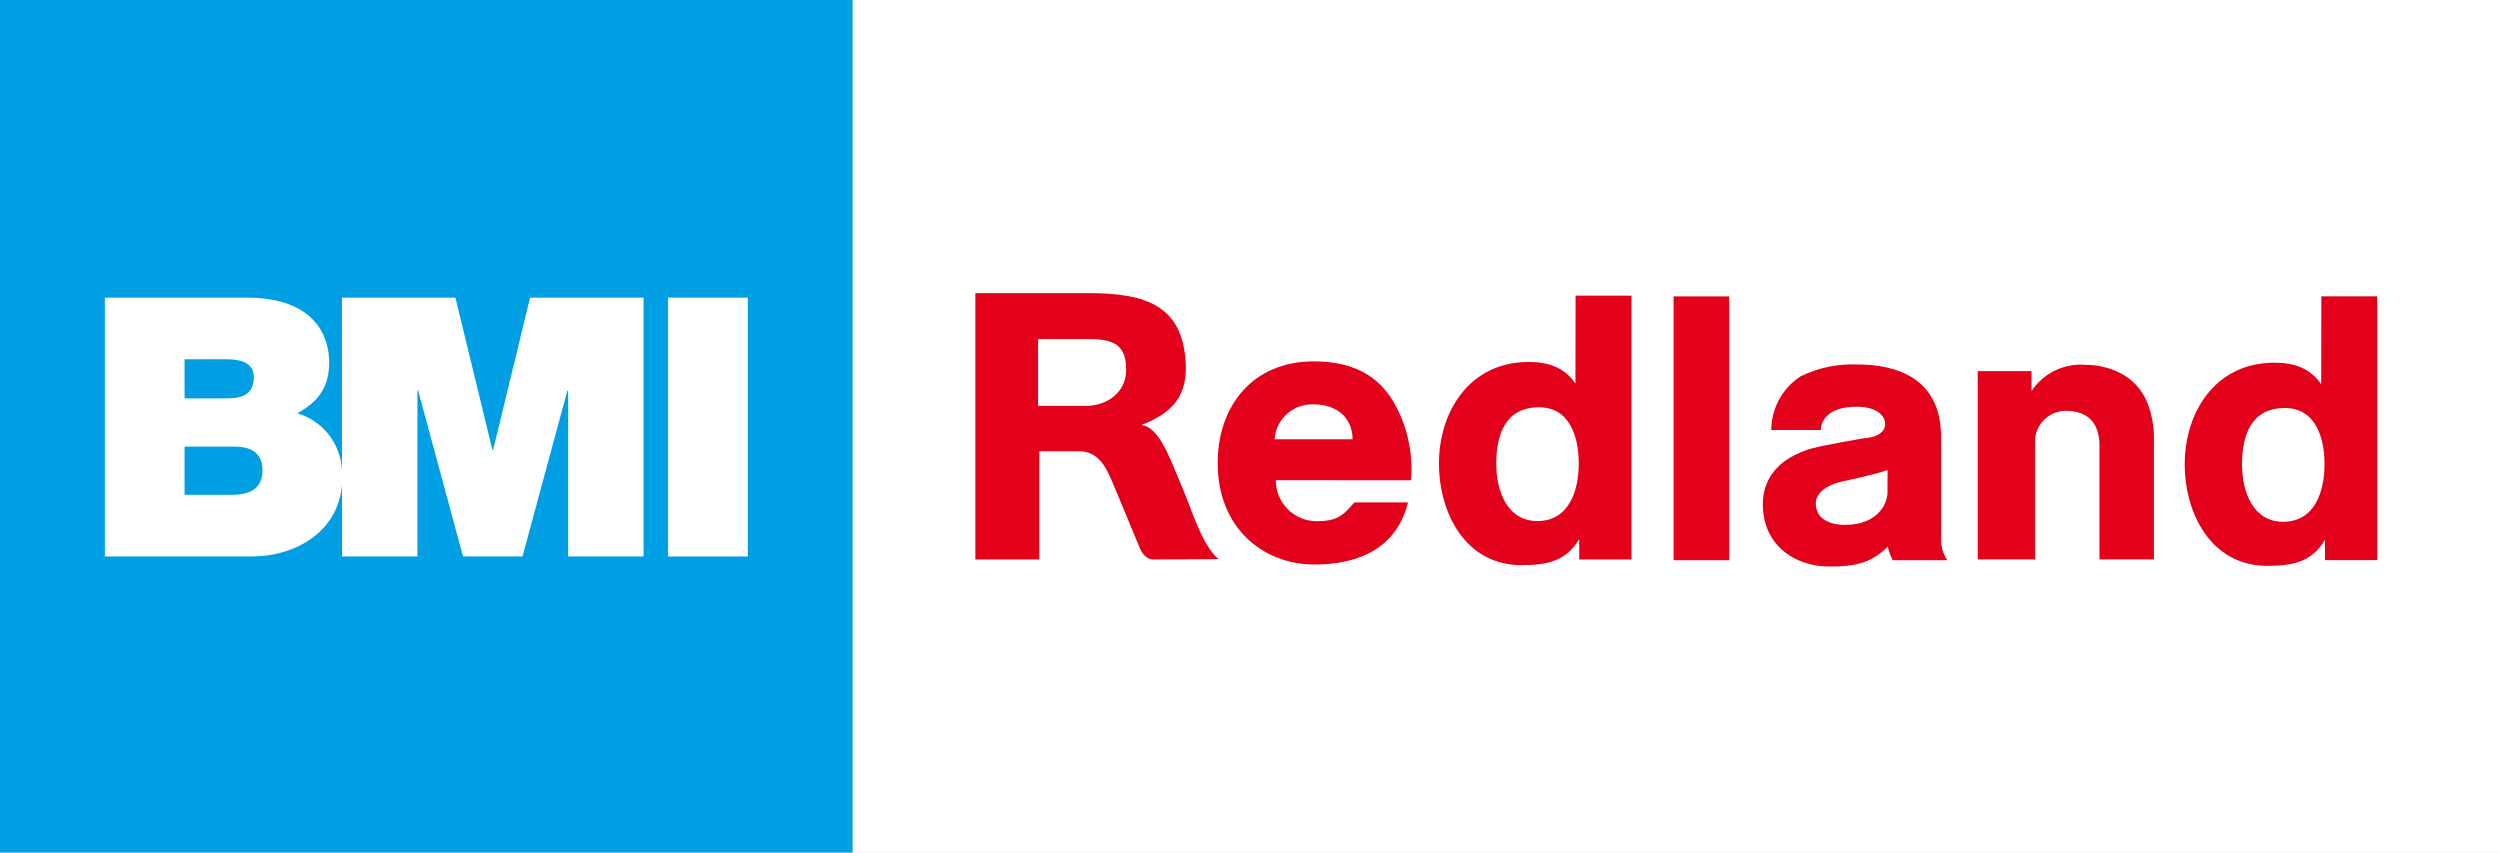
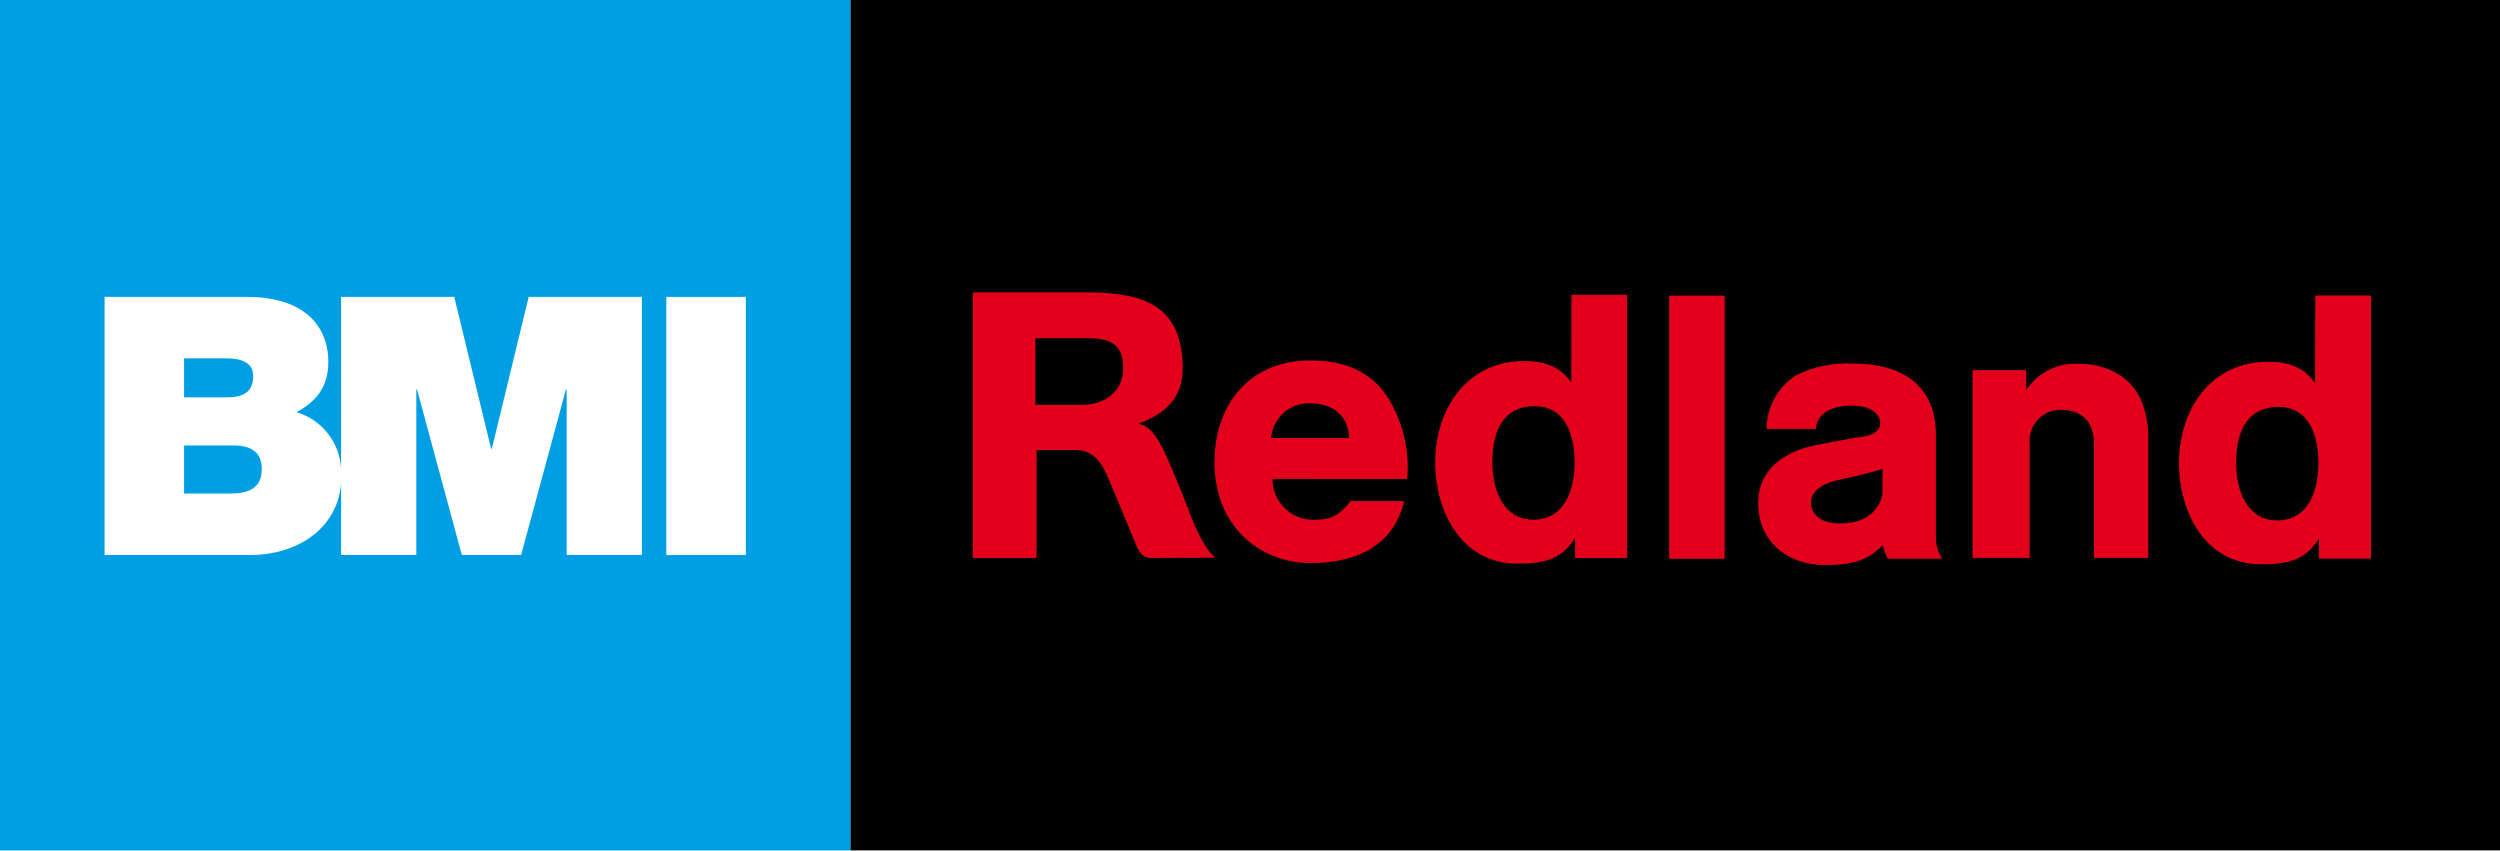
- <svg xmlns="http://www.w3.org/2000/svg" viewBox="0 0 293.229 100">
-   <rect id="bg_block" data-name="bg block" x="100" width="193.229" height="100" fill="#fff" />
+ <svg xmlns="http://www.w3.org/2000/svg" viewBox="0 0 294 100">
+   <rect id="whiteBox" x="100" width="194" height="100" />
  <g id="Redland">
-     <g>
-       <path d="M132.083,43.388c0,2.74-2.366,4.223-4.675,4.214h-5.65v-7.83h6c3.081-.008,4.329.835,4.329,3.616m6.975-.979c-.41-6.364-4.38-8.029-11.33-8.026H114.4V65.621h7.5V52.929h4.7c2.618.029,3.381,2.55,4.1,4.146l2.96,7.135s.483,1.411,1.626,1.411l7.65-.038c-1.855-1.45-3.217-5.895-4-7.758-1.8-4.281-2.925-7.673-5.05-7.983,3.65-1.405,5.437-3.406,5.18-7.433" fill="#e2001a" />
-       <path d="M238.279,45.729v.136a6.953,6.953,0,0,1,6.371-3.076c2.237,0,5.974.942,7.328,4.742a11.276,11.276,0,0,1,.662,3.439V65.616h-6.39V52.086c-.047-2.416-1.325-3.888-3.913-3.9a3.642,3.642,0,0,0-3.658,3.626q-.001.137.009.274v13.53h-6.717V43.533h6.308Z" fill="#e2001a" />
-       <path d="M149.645,56.325a4.786,4.786,0,0,0,4.766,4.806h.138c2.1-.019,2.925-.54,4.3-2.2h6.291c-1.26,5.227-5.613,7.313-11.063,7.28-5.976-.032-11.253-4.346-11.253-11.867,0-6.763,4.128-11.957,11.253-11.957,4.379,0,7.793,1.506,9.75,5.45a14.74,14.74,0,0,1,1.424,4.116,14.455,14.455,0,0,1,.228,4.377Zm9-4.806c0-2.463-1.786-4.093-4.587-4.093a4.429,4.429,0,0,0-4.57,4.093Z" fill="#e2001a" />
-       <path d="M185.227,63.23c-1.54,2.641-3.865,3.055-6.777,3.055-6.582,0-9.671-6.139-9.671-11.915,0-6.045,3.537-11.913,10.523-11.913,2.329,0,4.229.664,5.484,2.542l.017-10.323h6.552V65.619H185.23Zm-4.89-2.115c3.753-.018,4.837-3.653,4.837-6.745s-1.028-6.595-4.657-6.6c-3.917-.005-5.017,3.153-5.017,6.6s1.408,6.758,4.835,6.745" fill="#e2001a" />
+     <g fill="#e2001a">
+       <path d="M132.083,43.388c0,2.74-2.366,4.223-4.675,4.214h-5.65v-7.83h6c3.081-.008,4.329.835,4.329,3.616m6.975-.979c-.41-6.364-4.38-8.029-11.33-8.026H114.4V65.621h7.5V52.929h4.7c2.618.029,3.381,2.55,4.1,4.146l2.96,7.135s.483,1.411,1.626,1.411l7.65-.038c-1.855-1.45-3.217-5.895-4-7.758-1.8-4.281-2.925-7.673-5.05-7.983,3.65-1.405,5.437-3.406,5.18-7.433" />
+       <path d="M238.279,45.729v.136a6.953,6.953,0,0,1,6.371-3.076c2.237,0,5.974.942,7.328,4.742a11.276,11.276,0,0,1,.662,3.439V65.616h-6.39V52.086c-.047-2.416-1.325-3.888-3.913-3.9a3.642,3.642,0,0,0-3.658,3.626q-.001.137.009.274v13.53h-6.717V43.533h6.308Z" />
+       <path d="M149.645,56.325a4.786,4.786,0,0,0,4.766,4.806h.138c2.1-.019,2.925-.54,4.3-2.2h6.291c-1.26,5.227-5.613,7.313-11.063,7.28-5.976-.032-11.253-4.346-11.253-11.867,0-6.763,4.128-11.957,11.253-11.957,4.379,0,7.793,1.506,9.75,5.45a14.74,14.74,0,0,1,1.424,4.116,14.455,14.455,0,0,1,.228,4.377Zm9-4.806c0-2.463-1.786-4.093-4.587-4.093a4.429,4.429,0,0,0-4.57,4.093Z" />
+       <path d="M185.227,63.23c-1.54,2.641-3.865,3.055-6.777,3.055-6.582,0-9.671-6.139-9.671-11.915,0-6.045,3.537-11.913,10.523-11.913,2.329,0,4.229.664,5.484,2.542l.017-10.323h6.552V65.619H185.23Zm-4.89-2.115c3.753-.018,4.837-3.653,4.837-6.745s-1.028-6.595-4.657-6.6c-3.917-.005-5.017,3.153-5.017,6.6s1.408,6.758,4.835,6.745" />
+       <rect x="196.297" y="34.764" width="6.519" height="30.945" />
+       <path d="M272.7,63.311c-1.539,2.643-3.864,3.055-6.775,3.055-6.583,0-9.676-6.137-9.676-11.915,0-6.043,3.539-11.911,10.526-11.911,2.326,0,4.229.66,5.481,2.543l.02-10.326h6.553V65.7H272.7ZM267.81,61.2c3.756-.017,4.838-3.65,4.838-6.744s-1.029-6.594-4.657-6.6c-3.917,0-5.019,3.15-5.019,6.6s1.41,6.762,4.838,6.744" />
+       <path d="M221.385,57.8c0,1.27-1.174,3.777-4.958,3.758,0,0-3.45.183-3.45-2.523,0,0-.189-1.879,3.295-2.605,0,0,3.743-.79,5.121-1.3Zm.041,6.319a6.249,6.249,0,0,0,.579,1.59h6.4a4.314,4.314,0,0,1-.74-2.259V51.174c0-6.761-5.189-8.42-9.71-8.42a13.775,13.775,0,0,0-6.772,1.391,7.563,7.563,0,0,0-3.428,6.292h5.811c.009-1.026.817-2.731,4.181-2.735,2.376,0,3.364,1.058,3.364,2,0,0,.2,1.505-2.464,1.7,0,0-5.5.922-6.583,1.323-4.532,1.509-5.314,4.5-5.3,6.466.023,4.65,3.617,7.26,7.826,7.26,3.05,0,4.886-.412,6.835-2.338Z" />
    </g>
-     <rect x="196.297" y="34.764" width="6.519" height="30.945" fill="#e2001a" />
-     <path d="M272.7,63.311c-1.539,2.643-3.864,3.055-6.775,3.055-6.583,0-9.676-6.137-9.676-11.915,0-6.043,3.539-11.911,10.526-11.911,2.326,0,4.229.66,5.481,2.543l.02-10.326h6.553V65.7H272.7ZM267.81,61.2c3.756-.017,4.838-3.65,4.838-6.744s-1.029-6.594-4.657-6.6c-3.917,0-5.019,3.15-5.019,6.6s1.41,6.762,4.838,6.744" fill="#e2001a" />
-     <path d="M221.385,57.8c0,1.27-1.174,3.777-4.958,3.758,0,0-3.45.183-3.45-2.523,0,0-.189-1.879,3.295-2.605,0,0,3.743-.79,5.121-1.3Zm.041,6.319a6.249,6.249,0,0,0,.579,1.59h6.4a4.314,4.314,0,0,1-.74-2.259V51.174c0-6.761-5.189-8.42-9.71-8.42a13.775,13.775,0,0,0-6.772,1.391,7.563,7.563,0,0,0-3.428,6.292h5.811c.009-1.026.817-2.731,4.181-2.735,2.376,0,3.364,1.058,3.364,2,0,0,.2,1.505-2.464,1.7,0,0-5.5.922-6.583,1.323-4.532,1.509-5.314,4.5-5.3,6.466.023,4.65,3.617,7.26,7.826,7.26,3.05,0,4.886-.412,6.835-2.338Z" fill="#e2001a" />
  </g>
-   <g id="BMI">
+   <g id="BMI_Block">
    <rect width="100" height="100" fill="#009fe3" />
-     <g>
-       <path d="M62.176,34.911,57.84,52.77h-.084L53.417,34.911H40.11v20.28a7.315,7.315,0,0,0-5.239-6.716c2.255-1.235,3.742-2.891,3.742-5.953,0-3.1-1.7-7.611-9.693-7.611H12.3V65.27H29.515c5.121,0,10.16-2.878,10.6-8.443V65.27h8.844V45.8h.084L54.31,65.27h6.973L66.555,45.8h.085V65.27h8.844V34.911ZM21.65,42.139h4.933c1.913,0,3.188.554,3.188,2.084,0,1.956-1.233,2.507-3.188,2.507H21.65Zm5.485,15.9H21.65V52.386h5.867c2.211,0,3.272.978,3.272,2.763,0,2.339-1.7,2.891-3.655,2.891" fill="#fff" />
-       <rect x="78.358" y="34.914" width="9.354" height="30.356" fill="#fff" />
+     <g fill="white">
+       <path d="M62.176,34.911,57.84,52.77h-.084L53.417,34.911H40.11v20.28a7.315,7.315,0,0,0-5.239-6.716c2.255-1.235,3.742-2.891,3.742-5.953,0-3.1-1.7-7.611-9.693-7.611H12.3V65.27H29.515c5.121,0,10.16-2.878,10.6-8.443V65.27h8.844V45.8h.084L54.31,65.27h6.973L66.555,45.8h.085V65.27h8.844V34.911ZM21.65,42.139h4.933c1.913,0,3.188.554,3.188,2.084,0,1.956-1.233,2.507-3.188,2.507H21.65Zm5.485,15.9H21.65V52.386h5.867c2.211,0,3.272.978,3.272,2.763,0,2.339-1.7,2.891-3.655,2.891" />
+       <rect x="78.358" y="34.914" width="9.354" height="30.356" />
    </g>
  </g>
</svg>
